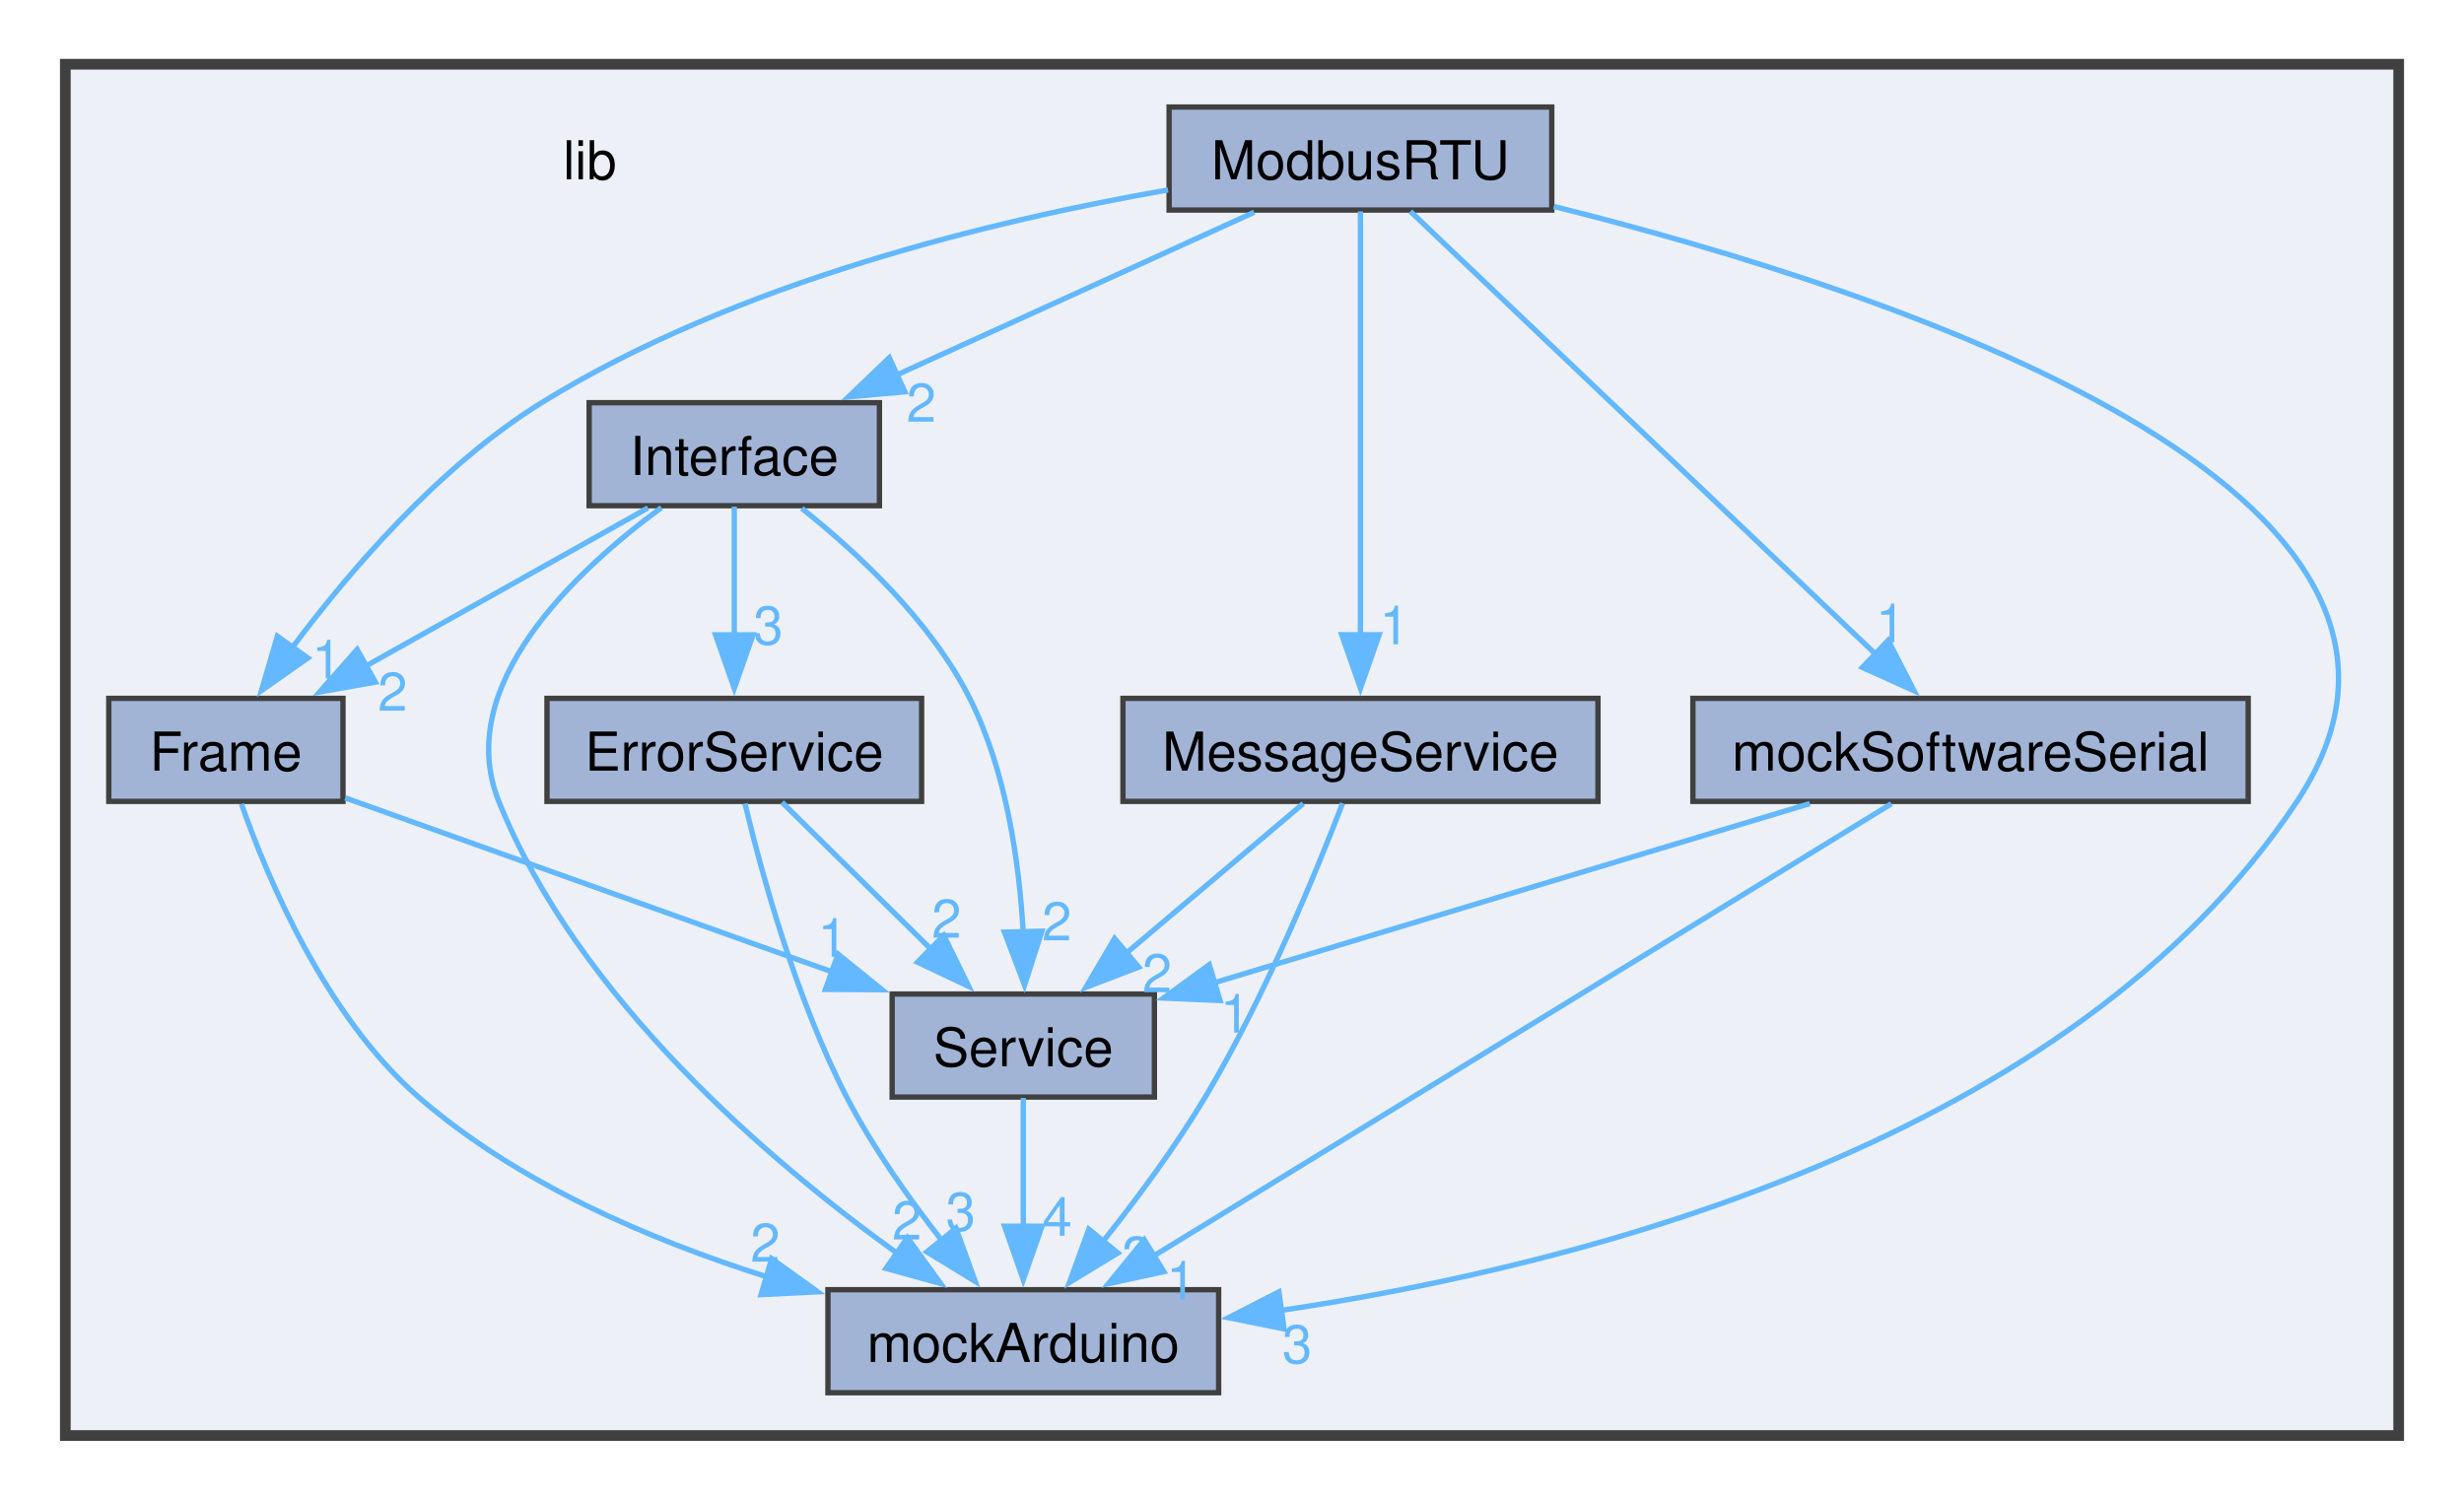
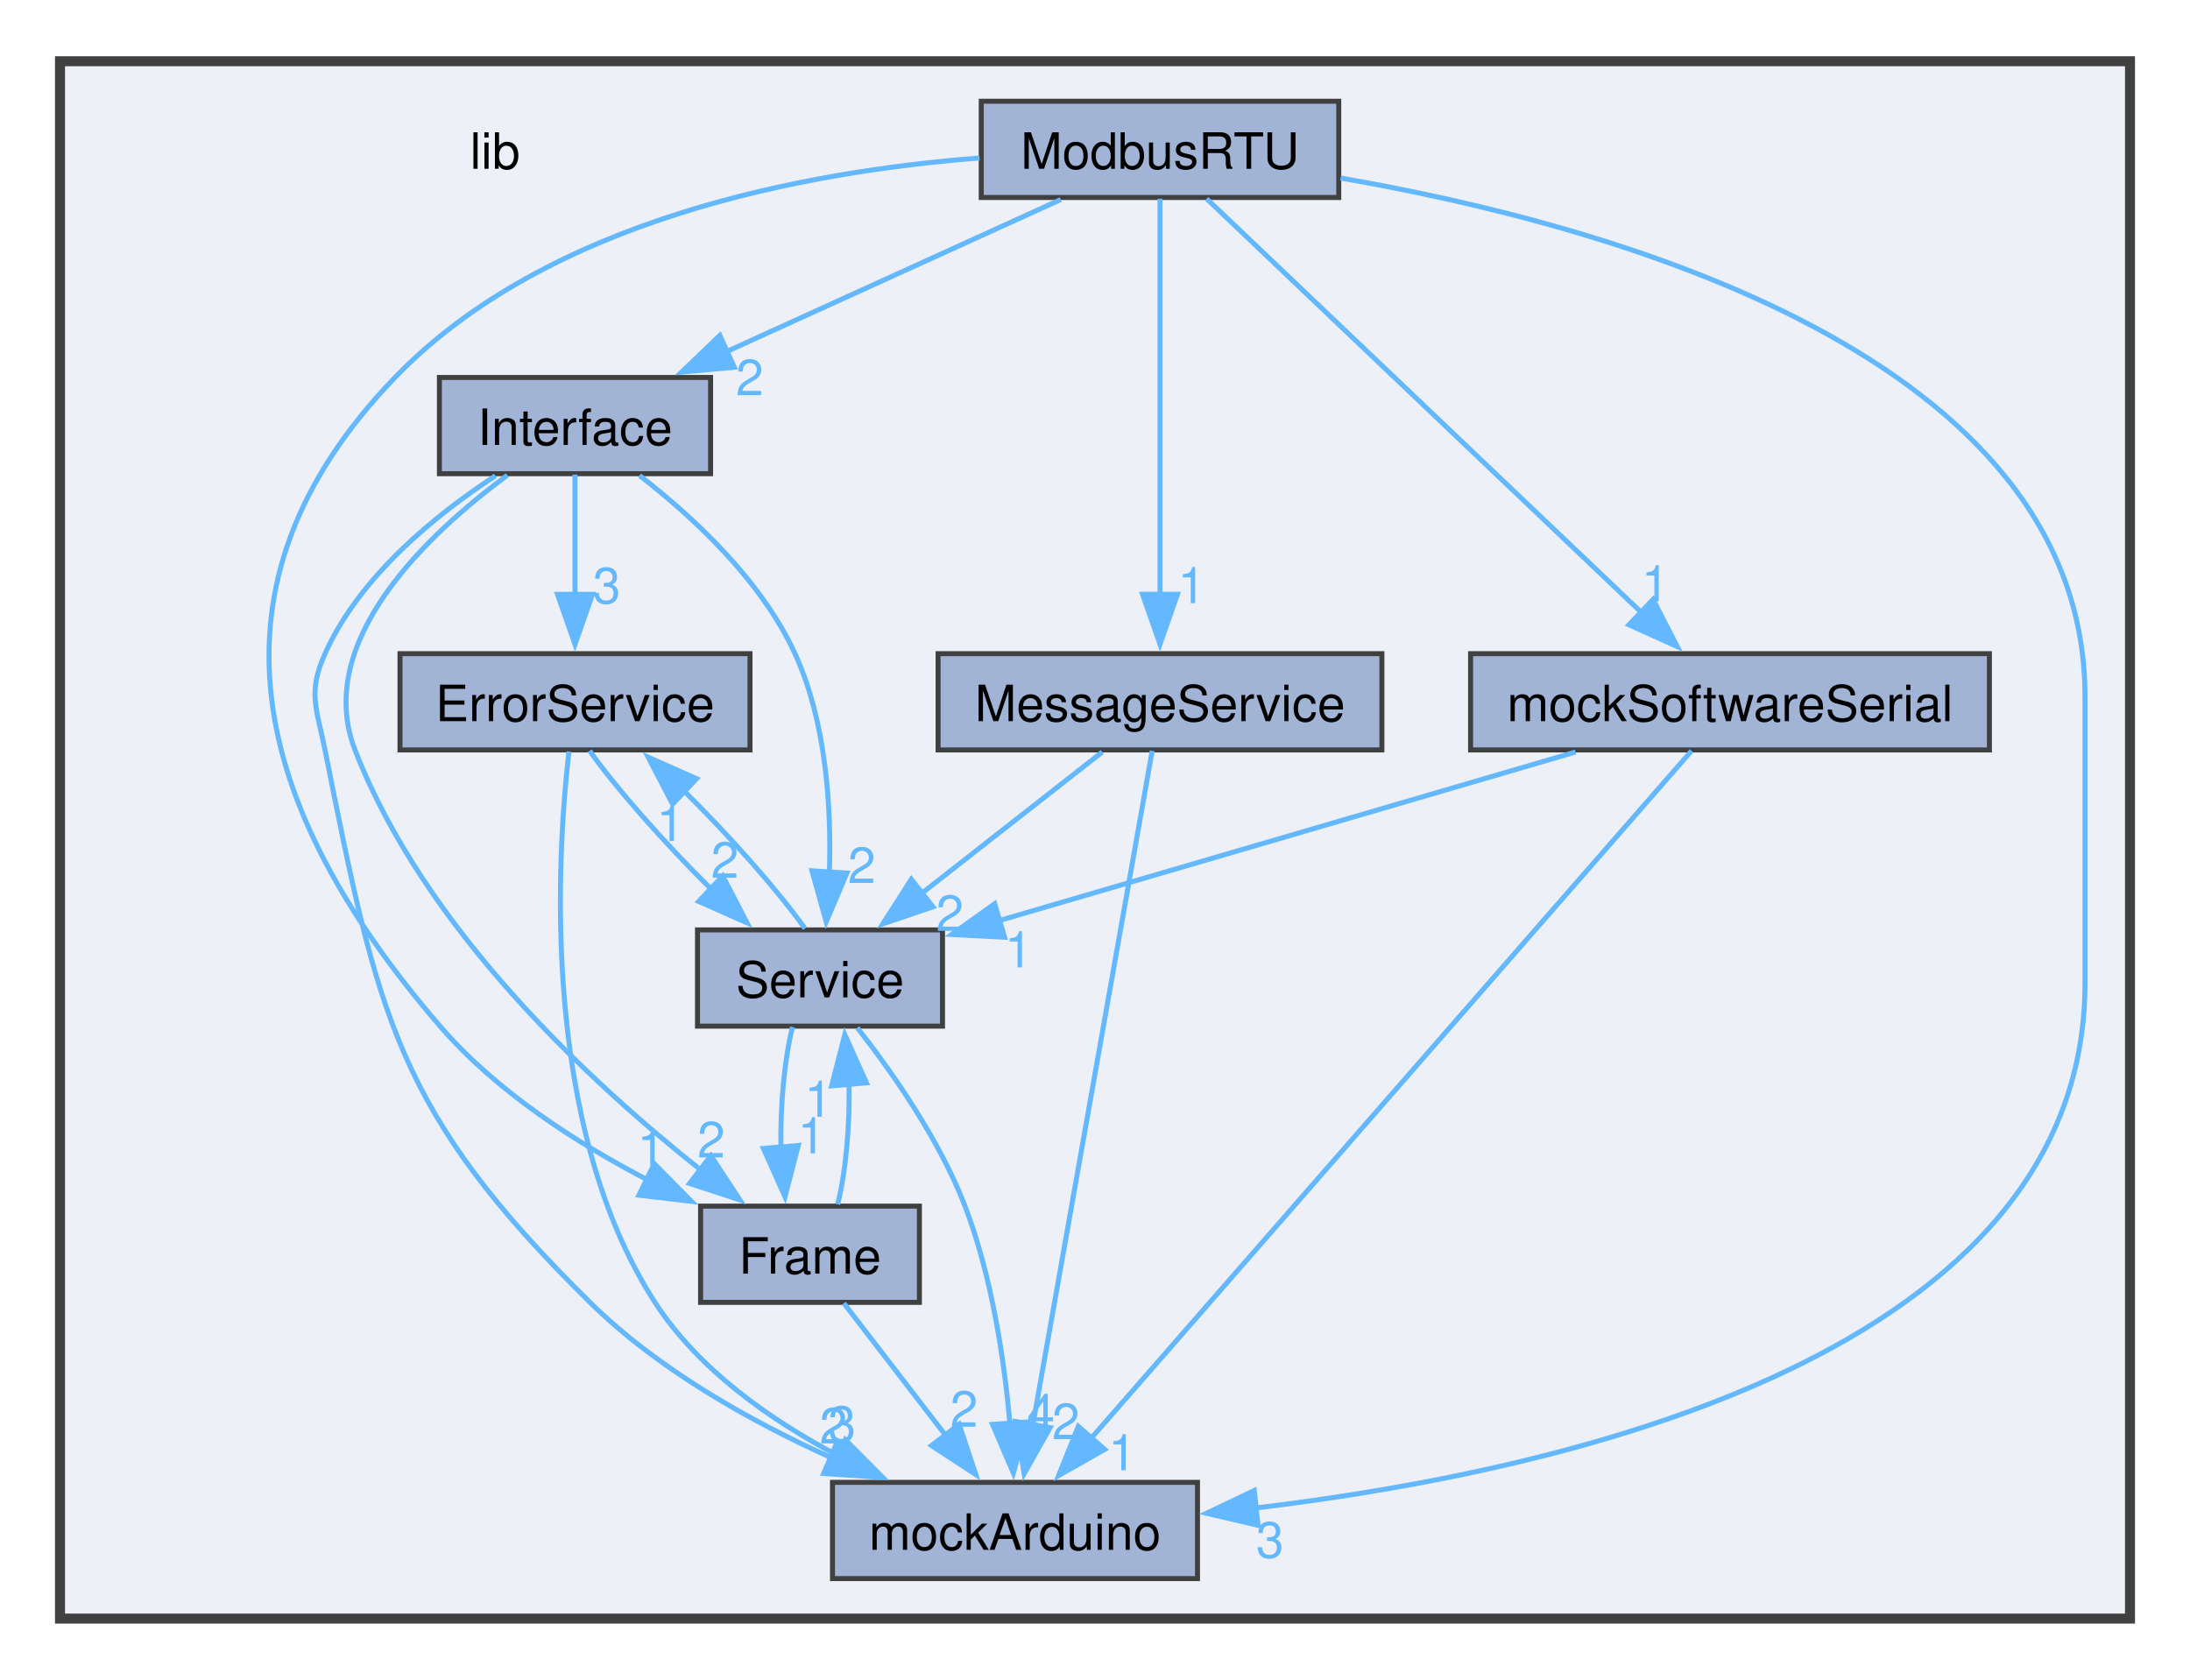
- <svg xmlns="http://www.w3.org/2000/svg" xmlns:xlink="http://www.w3.org/1999/xlink" width="460pt" height="280pt" viewBox="0.00 0.00 460.00 280.25">
-   <g id="graph0" class="graph" transform="scale(1 1) rotate(0) translate(4 276.25)">
+ <svg xmlns="http://www.w3.org/2000/svg" xmlns:xlink="http://www.w3.org/1999/xlink" width="438pt" height="336pt" viewBox="0.00 0.00 438.00 335.50">
+   <g id="graph0" class="graph" transform="scale(1 1) rotate(0) translate(4 331.5)">
    <g id="clust1" class="cluster">
      <g id="a_clust1">
        <a xlink:href="dir_97aefd0d527b934f1d99a682da8fe6a9.html" target="_top">
-           <polygon fill="#edf0f7" stroke="#404040" stroke-width="2" points="8,-8 8,-264.25 444,-264.25 444,-8 8,-8" />
+           <polygon fill="#edf0f7" stroke="#404040" stroke-width="2" points="8,-8 8,-319.5 422,-319.5 422,-8 8,-8" />
        </a>
      </g>
    </g>
    <g id="node1" class="node">
-       <text text-anchor="middle" x="106" y="-242.75" font-family="Helvetica,sans-Serif" font-size="10.00">lib</text>
+       <text text-anchor="middle" x="95" y="-298" font-family="Helvetica,sans-Serif" font-size="10.00">lib</text>
    </g>
    <g id="node2" class="node">
      <g id="a_node2">
        <a xlink:href="dir_fc6accba5b44a40633678f574f1875d6.html" target="_top" xlink:title="ErrorService">
-           <polygon fill="#a2b4d6" stroke="#404040" points="168,-145.75 98,-145.75 98,-126.5 168,-126.5 168,-145.75" />
-           <text text-anchor="middle" x="133" y="-132.25" font-family="Helvetica,sans-Serif" font-size="10.00">ErrorService</text>
+           <polygon fill="#a2b4d6" stroke="#404040" points="146,-201 76,-201 76,-181.75 146,-181.75 146,-201" />
+           <text text-anchor="middle" x="111" y="-187.5" font-family="Helvetica,sans-Serif" font-size="10.00">ErrorService</text>
        </a>
      </g>
    </g>
    <g id="node6" class="node">
      <g id="a_node6">
        <a xlink:href="dir_5fef273138b80e2d16ae7d064398c64f.html" target="_top" xlink:title="mockArduino">
-           <polygon fill="#a2b4d6" stroke="#404040" points="223.5,-35.25 150.5,-35.25 150.5,-16 223.5,-16 223.5,-35.25" />
-           <text text-anchor="middle" x="187" y="-21.75" font-family="Helvetica,sans-Serif" font-size="10.00">mockArduino</text>
+           <polygon fill="#a2b4d6" stroke="#404040" points="235.5,-35.25 162.5,-35.25 162.5,-16 235.5,-16 235.5,-35.25" />
+           <text text-anchor="middle" x="199" y="-21.75" font-family="Helvetica,sans-Serif" font-size="10.00">mockArduino</text>
        </a>
      </g>
    </g>
    <g id="edge2" class="edge">
      <g id="a_edge2">
        <a xlink:href="dir_000000_000005.html" target="_top">
-           <path fill="none" stroke="#63b8ff" d="M135,-126.09C138.03,-113.38 144.46,-89.71 154,-71.25 158.85,-61.86 165.61,-52.33 171.74,-44.49" />
-           <polygon fill="#63b8ff" stroke="#63b8ff" points="174.41,-46.75 178.03,-36.79 168.99,-42.32 174.41,-46.75" />
+           <path fill="none" stroke="#63b8ff" d="M109.78,-181.43C107.37,-160.35 104.09,-106.63 127,-71.25 135.73,-57.77 150.11,-47.68 163.73,-40.53" />
+           <polygon fill="#63b8ff" stroke="#63b8ff" points="165.04,-43.78 172.53,-36.28 162,-37.47 165.04,-43.78" />
        </a>
      </g>
      <g id="a_edge2-headlabel">
        <a xlink:href="dir_000000_000005.html" target="_top" xlink:title="3">
-           <text text-anchor="middle" x="175.3" y="-46.28" font-family="Helvetica,sans-Serif" font-size="10.00" fill="#63b8ff">3</text>
+           <text text-anchor="middle" x="164.4" y="-43.37" font-family="Helvetica,sans-Serif" font-size="10.00" fill="#63b8ff">3</text>
        </a>
      </g>
    </g>
    <g id="node9" class="node">
      <g id="a_node9">
        <a xlink:href="dir_4ed0e64677dd45d3c589f9acdb60311d.html" target="_top" xlink:title="Service">
-           <polygon fill="#a2b4d6" stroke="#404040" points="211.5,-90.5 162.5,-90.5 162.5,-71.25 211.5,-71.25 211.5,-90.5" />
-           <text text-anchor="middle" x="187" y="-77" font-family="Helvetica,sans-Serif" font-size="10.00">Service</text>
+           <polygon fill="#a2b4d6" stroke="#404040" points="184.5,-145.75 135.5,-145.75 135.5,-126.5 184.5,-126.5 184.5,-145.75" />
+           <text text-anchor="middle" x="160" y="-132.25" font-family="Helvetica,sans-Serif" font-size="10.00">Service</text>
        </a>
      </g>
    </g>
    <g id="edge1" class="edge">
      <g id="a_edge1">
        <a xlink:href="dir_000000_000008.html" target="_top">
-           <path fill="none" stroke="#63b8ff" d="M141.92,-126.33C149.45,-118.9 160.47,-108.04 169.73,-98.91" />
-           <polygon fill="#63b8ff" stroke="#63b8ff" points="172.15,-101.44 176.81,-91.92 167.23,-96.45 172.15,-101.44" />
+           <path fill="none" stroke="#63b8ff" d="M113.93,-181.58C119.23,-174.07 128.98,-163.06 138.26,-153.88" />
+           <polygon fill="#63b8ff" stroke="#63b8ff" points="140.54,-156.55 145.42,-147.15 135.74,-151.45 140.54,-156.55" />
        </a>
      </g>
      <g id="a_edge1-headlabel">
        <a xlink:href="dir_000000_000008.html" target="_top" xlink:title="2">
-           <text text-anchor="middle" x="172.66" y="-101.04" font-family="Helvetica,sans-Serif" font-size="10.00" fill="#63b8ff">2</text>
+           <text text-anchor="middle" x="140.97" y="-156.17" font-family="Helvetica,sans-Serif" font-size="10.00" fill="#63b8ff">2</text>
        </a>
      </g>
    </g>
    <g id="node3" class="node">
      <g id="a_node3">
        <a xlink:href="dir_63423c24249a4ea801821a9ef8d1869d.html" target="_top" xlink:title="Frame">
-           <polygon fill="#a2b4d6" stroke="#404040" points="59.88,-145.75 16.12,-145.75 16.12,-126.5 59.88,-126.5 59.88,-145.75" />
-           <text text-anchor="middle" x="38" y="-132.25" font-family="Helvetica,sans-Serif" font-size="10.00">Frame</text>
+           <polygon fill="#a2b4d6" stroke="#404040" points="179.88,-90.5 136.12,-90.5 136.12,-71.25 179.88,-71.25 179.88,-90.5" />
+           <text text-anchor="middle" x="158" y="-77" font-family="Helvetica,sans-Serif" font-size="10.00">Frame</text>
        </a>
      </g>
    </g>
    <g id="edge4" class="edge">
      <g id="a_edge4">
        <a xlink:href="dir_000001_000005.html" target="_top">
-           <path fill="none" stroke="#63b8ff" d="M40.91,-126.01C45.71,-112.33 56.53,-86.47 74,-71.25 92.42,-55.2 117.3,-44.54 139.02,-37.68" />
-           <polygon fill="#63b8ff" stroke="#63b8ff" points="139.99,-41.04 148.59,-34.85 138.01,-34.33 139.99,-41.04" />
+           <path fill="none" stroke="#63b8ff" d="M164.77,-71.08C170.32,-63.88 178.34,-53.46 185.23,-44.51" />
+           <polygon fill="#63b8ff" stroke="#63b8ff" points="187.83,-46.87 191.16,-36.81 182.29,-42.6 187.83,-46.87" />
        </a>
      </g>
      <g id="a_edge4-headlabel">
        <a xlink:href="dir_000001_000005.html" target="_top" xlink:title="2">
-           <text text-anchor="middle" x="138.8" y="-40.48" font-family="Helvetica,sans-Serif" font-size="10.00" fill="#63b8ff">2</text>
+           <text text-anchor="middle" x="188.81" y="-46.37" font-family="Helvetica,sans-Serif" font-size="10.00" fill="#63b8ff">2</text>
        </a>
      </g>
    </g>
    <g id="edge3" class="edge">
      <g id="a_edge3">
        <a xlink:href="dir_000001_000008.html" target="_top">
-           <path fill="none" stroke="#63b8ff" d="M60.31,-127.15C84.39,-118.55 123.09,-104.72 151.39,-94.6" />
-           <polygon fill="#63b8ff" stroke="#63b8ff" points="152.39,-97.96 160.62,-91.3 150.03,-91.37 152.39,-97.96" />
+           <path fill="none" stroke="#63b8ff" d="M163.54,-90.86C165.17,-97.42 165.97,-106.59 165.81,-114.88" />
+           <polygon fill="#63b8ff" stroke="#63b8ff" points="162.33,-114.56 164.96,-124.82 169.3,-115.16 162.33,-114.56" />
        </a>
      </g>
      <g id="a_edge3-headlabel">
        <a xlink:href="dir_000001_000008.html" target="_top" xlink:title="1">
-           <text text-anchor="middle" x="151.38" y="-97.46" font-family="Helvetica,sans-Serif" font-size="10.00" fill="#63b8ff">1</text>
+           <text text-anchor="middle" x="159.68" y="-108.37" font-family="Helvetica,sans-Serif" font-size="10.00" fill="#63b8ff">1</text>
        </a>
      </g>
    </g>
    <g id="node4" class="node">
      <g id="a_node4">
        <a xlink:href="dir_86b2acb48dc403d1a3fcbb48606cba44.html" target="_top" xlink:title="Interface">
-           <polygon fill="#a2b4d6" stroke="#404040" points="160.12,-201 105.88,-201 105.88,-181.75 160.12,-181.75 160.12,-201" />
-           <text text-anchor="middle" x="133" y="-187.5" font-family="Helvetica,sans-Serif" font-size="10.00">Interface</text>
+           <polygon fill="#a2b4d6" stroke="#404040" points="138.12,-256.25 83.88,-256.25 83.88,-237 138.12,-237 138.12,-256.25" />
+           <text text-anchor="middle" x="111" y="-242.75" font-family="Helvetica,sans-Serif" font-size="10.00">Interface</text>
        </a>
      </g>
    </g>
    <g id="edge8" class="edge">
      <g id="a_edge8">
        <a xlink:href="dir_000002_000000.html" target="_top">
-           <path fill="none" stroke="#63b8ff" d="M133,-181.58C133,-175.07 133,-165.92 133,-157.62" />
-           <polygon fill="#63b8ff" stroke="#63b8ff" points="136.5,-157.62 133,-147.62 129.5,-157.62 136.5,-157.62" />
+           <path fill="none" stroke="#63b8ff" d="M111,-236.83C111,-230.32 111,-221.17 111,-212.87" />
+           <polygon fill="#63b8ff" stroke="#63b8ff" points="114.5,-212.87 111,-202.87 107.5,-212.87 114.5,-212.87" />
        </a>
      </g>
      <g id="a_edge8-headlabel">
        <a xlink:href="dir_000002_000000.html" target="_top" xlink:title="3">
-           <text text-anchor="middle" x="139.34" y="-155.83" font-family="Helvetica,sans-Serif" font-size="10.00" fill="#63b8ff">3</text>
+           <text text-anchor="middle" x="117.34" y="-211.08" font-family="Helvetica,sans-Serif" font-size="10.00" fill="#63b8ff">3</text>
        </a>
      </g>
    </g>
    <g id="edge7" class="edge">
      <g id="a_edge7">
        <a xlink:href="dir_000002_000001.html" target="_top">
-           <path fill="none" stroke="#63b8ff" d="M116.88,-181.34C102.42,-173.23 80.92,-161.18 64.02,-151.71" />
-           <polygon fill="#63b8ff" stroke="#63b8ff" points="65.95,-148.78 55.51,-146.94 62.53,-154.89 65.95,-148.78" />
+           <path fill="none" stroke="#63b8ff" d="M97.47,-236.69C81.64,-225.01 58.59,-203.47 67,-181.75 80.8,-146.12 113.88,-115.39 136.12,-97.76" />
+           <polygon fill="#63b8ff" stroke="#63b8ff" points="138.17,-100.6 143.98,-91.74 133.91,-95.04 138.17,-100.6" />
        </a>
      </g>
      <g id="a_edge7-headlabel">
        <a xlink:href="dir_000002_000001.html" target="_top" xlink:title="2">
-           <text text-anchor="middle" x="69.15" y="-143.44" font-family="Helvetica,sans-Serif" font-size="10.00" fill="#63b8ff">2</text>
+           <text text-anchor="middle" x="138.25" y="-100.24" font-family="Helvetica,sans-Serif" font-size="10.00" fill="#63b8ff">2</text>
        </a>
      </g>
    </g>
    <g id="edge6" class="edge">
      <g id="a_edge6">
        <a xlink:href="dir_000002_000005.html" target="_top">
-           <path fill="none" stroke="#63b8ff" d="M119.38,-181.4C103.46,-169.69 80.31,-148.11 89,-126.5 103.82,-89.65 139.67,-59.14 163.66,-41.89" />
-           <polygon fill="#63b8ff" stroke="#63b8ff" points="165.35,-44.98 171.56,-36.4 161.35,-39.23 165.35,-44.98" />
+           <path fill="none" stroke="#63b8ff" d="M95.08,-236.58C83.23,-228.84 67.94,-216.5 61,-201 57.5,-193.19 59.32,-190.14 61,-181.75 71.67,-128.34 75.22,-109.49 114,-71.25 127.63,-57.81 146.14,-47.45 162.4,-40.11" />
+           <polygon fill="#63b8ff" stroke="#63b8ff" points="163.48,-43.45 171.3,-36.31 160.73,-37.02 163.48,-43.45" />
        </a>
      </g>
      <g id="a_edge6-headlabel">
        <a xlink:href="dir_000002_000005.html" target="_top" xlink:title="2">
-           <text text-anchor="middle" x="165.26" y="-44.63" font-family="Helvetica,sans-Serif" font-size="10.00" fill="#63b8ff">2</text>
+           <text text-anchor="middle" x="162.68" y="-43.01" font-family="Helvetica,sans-Serif" font-size="10.00" fill="#63b8ff">2</text>
        </a>
      </g>
    </g>
    <g id="edge5" class="edge">
      <g id="a_edge5">
        <a xlink:href="dir_000002_000008.html" target="_top">
-           <path fill="none" stroke="#63b8ff" d="M145.61,-181.25C155.81,-173.14 169.66,-160.32 177,-145.75 183.82,-132.22 186.23,-115.2 186.98,-102.13" />
-           <polygon fill="#63b8ff" stroke="#63b8ff" points="190.48,-102.25 187.24,-92.16 183.48,-102.07 190.48,-102.25" />
+           <path fill="none" stroke="#63b8ff" d="M123.9,-236.64C134.28,-228.62 148.22,-215.85 155,-201 161.24,-187.34 162.29,-170.32 161.88,-157.29" />
+           <polygon fill="#63b8ff" stroke="#63b8ff" points="165.38,-157.12 161.24,-147.37 158.4,-157.57 165.38,-157.12" />
        </a>
      </g>
      <g id="a_edge5-headlabel">
        <a xlink:href="dir_000002_000008.html" target="_top" xlink:title="2">
-           <text text-anchor="middle" x="193.26" y="-100.53" font-family="Helvetica,sans-Serif" font-size="10.00" fill="#63b8ff">2</text>
+           <text text-anchor="middle" x="168.35" y="-155.13" font-family="Helvetica,sans-Serif" font-size="10.00" fill="#63b8ff">2</text>
        </a>
      </g>
    </g>
    <g id="node5" class="node">
      <g id="a_node5">
        <a xlink:href="dir_b26a863ac7767141b40e2f918f5d691f.html" target="_top" xlink:title="MessageService">
-           <polygon fill="#a2b4d6" stroke="#404040" points="294.38,-145.75 205.62,-145.75 205.62,-126.5 294.38,-126.5 294.38,-145.75" />
-           <text text-anchor="middle" x="250" y="-132.25" font-family="Helvetica,sans-Serif" font-size="10.00">MessageService</text>
+           <polygon fill="#a2b4d6" stroke="#404040" points="272.38,-201 183.62,-201 183.62,-181.75 272.38,-181.75 272.38,-201" />
+           <text text-anchor="middle" x="228" y="-187.5" font-family="Helvetica,sans-Serif" font-size="10.00">MessageService</text>
        </a>
      </g>
    </g>
    <g id="edge10" class="edge">
      <g id="a_edge10">
        <a xlink:href="dir_000004_000005.html" target="_top">
-           <path fill="none" stroke="#63b8ff" d="M246.66,-126.13C241.8,-113.47 232.12,-89.86 221,-71.25 215.39,-61.86 208.15,-52.12 201.8,-44.14" />
-           <polygon fill="#63b8ff" stroke="#63b8ff" points="204.67,-42.11 195.62,-36.6 199.25,-46.55 204.67,-42.11" />
+           <path fill="none" stroke="#63b8ff" d="M226.44,-181.57C221.94,-156.14 208.82,-82.1 202.5,-46.37" />
+           <polygon fill="#63b8ff" stroke="#63b8ff" points="206.02,-46.2 200.83,-36.96 199.13,-47.42 206.02,-46.2" />
        </a>
      </g>
      <g id="a_edge10-headlabel">
        <a xlink:href="dir_000004_000005.html" target="_top" xlink:title="2">
-           <text text-anchor="middle" x="208.18" y="-38.05" font-family="Helvetica,sans-Serif" font-size="10.00" fill="#63b8ff">2</text>
+           <text text-anchor="middle" x="209.18" y="-43.88" font-family="Helvetica,sans-Serif" font-size="10.00" fill="#63b8ff">2</text>
        </a>
      </g>
    </g>
    <g id="edge9" class="edge">
      <g id="a_edge9">
        <a xlink:href="dir_000004_000008.html" target="_top">
-           <path fill="none" stroke="#63b8ff" d="M239.31,-126.09C230.3,-118.47 217.17,-107.37 206.32,-98.2" />
-           <polygon fill="#63b8ff" stroke="#63b8ff" points="208.58,-95.53 198.69,-91.75 204.06,-100.88 208.58,-95.53" />
+           <path fill="none" stroke="#63b8ff" d="M216.46,-181.34C206.54,-173.57 191.99,-162.17 180.14,-152.9" />
+           <polygon fill="#63b8ff" stroke="#63b8ff" points="182.59,-150.37 172.56,-146.96 178.27,-155.88 182.59,-150.37" />
        </a>
      </g>
      <g id="a_edge9-headlabel">
        <a xlink:href="dir_000004_000008.html" target="_top" xlink:title="2">
-           <text text-anchor="middle" x="212" y="-90.83" font-family="Helvetica,sans-Serif" font-size="10.00" fill="#63b8ff">2</text>
+           <text text-anchor="middle" x="185.98" y="-145.54" font-family="Helvetica,sans-Serif" font-size="10.00" fill="#63b8ff">2</text>
        </a>
      </g>
    </g>
    <g id="node7" class="node">
      <g id="a_node7">
        <a xlink:href="dir_a6d7d8b2b94a16b0dbe29dfcb8fdc3b9.html" target="_top" xlink:title="mockSoftwareSerial">
-           <polygon fill="#a2b4d6" stroke="#404040" points="415.88,-145.75 312.12,-145.75 312.12,-126.5 415.88,-126.5 415.88,-145.75" />
-           <text text-anchor="middle" x="364" y="-132.25" font-family="Helvetica,sans-Serif" font-size="10.00">mockSoftwareSerial</text>
+           <polygon fill="#a2b4d6" stroke="#404040" points="393.88,-201 290.12,-201 290.12,-181.75 393.88,-181.75 393.88,-201" />
+           <text text-anchor="middle" x="342" y="-187.5" font-family="Helvetica,sans-Serif" font-size="10.00">mockSoftwareSerial</text>
        </a>
      </g>
    </g>
    <g id="edge12" class="edge">
      <g id="a_edge12">
        <a xlink:href="dir_000006_000005.html" target="_top">
-           <path fill="none" stroke="#63b8ff" d="M349.21,-126.06C318.68,-107.35 248.42,-64.28 211.19,-41.45" />
-           <polygon fill="#63b8ff" stroke="#63b8ff" points="213.27,-38.62 202.91,-36.38 209.61,-44.59 213.27,-38.62" />
+           <path fill="none" stroke="#63b8ff" d="M334.31,-181.57C311.62,-155.58 244.6,-78.84 214.25,-44.09" />
+           <polygon fill="#63b8ff" stroke="#63b8ff" points="216.94,-41.84 207.72,-36.61 211.66,-46.45 216.94,-41.84" />
        </a>
      </g>
      <g id="a_edge12-headlabel">
        <a xlink:href="dir_000006_000005.html" target="_top" xlink:title="1">
-           <text text-anchor="middle" x="216.52" y="-33.41" font-family="Helvetica,sans-Serif" font-size="10.00" fill="#63b8ff">1</text>
+           <text text-anchor="middle" x="220.44" y="-37.67" font-family="Helvetica,sans-Serif" font-size="10.00" fill="#63b8ff">1</text>
        </a>
      </g>
    </g>
    <g id="edge11" class="edge">
      <g id="a_edge11">
        <a xlink:href="dir_000006_000008.html" target="_top">
-           <path fill="none" stroke="#63b8ff" d="M333.97,-126.09C303.18,-116.83 255.3,-102.42 222.61,-92.59" />
-           <polygon fill="#63b8ff" stroke="#63b8ff" points="223.77,-89.28 213.19,-89.75 221.75,-95.99 223.77,-89.28" />
+           <path fill="none" stroke="#63b8ff" d="M311.13,-181.34C279.14,-171.98 229.23,-157.38 195.6,-147.54" />
+           <polygon fill="#63b8ff" stroke="#63b8ff" points="196.91,-144.28 186.33,-144.83 194.94,-150.99 196.91,-144.28" />
        </a>
      </g>
      <g id="a_edge11-headlabel">
        <a xlink:href="dir_000006_000008.html" target="_top" xlink:title="1">
-           <text text-anchor="middle" x="226.58" y="-83.29" font-family="Helvetica,sans-Serif" font-size="10.00" fill="#63b8ff">1</text>
+           <text text-anchor="middle" x="199.7" y="-138.26" font-family="Helvetica,sans-Serif" font-size="10.00" fill="#63b8ff">1</text>
        </a>
      </g>
    </g>
    <g id="node8" class="node">
      <g id="a_node8">
        <a xlink:href="dir_af54e730ac025cc6f7f4762292367803.html" target="_top" xlink:title="ModbusRTU">
-           <polygon fill="#a2b4d6" stroke="#404040" points="285.75,-256.25 214.25,-256.25 214.25,-237 285.75,-237 285.75,-256.25" />
-           <text text-anchor="middle" x="250" y="-242.75" font-family="Helvetica,sans-Serif" font-size="10.00">ModbusRTU</text>
+           <polygon fill="#a2b4d6" stroke="#404040" points="263.75,-311.5 192.25,-311.5 192.25,-292.25 263.75,-292.25 263.75,-311.5" />
+           <text text-anchor="middle" x="228" y="-298" font-family="Helvetica,sans-Serif" font-size="10.00">ModbusRTU</text>
        </a>
      </g>
    </g>
    <g id="edge14" class="edge">
      <g id="a_edge14">
        <a xlink:href="dir_000007_000001.html" target="_top">
-           <path fill="none" stroke="#63b8ff" d="M214.06,-240.76C181.55,-235.1 133.35,-223.51 97,-201 77.81,-189.12 60.91,-169.33 50.17,-154.92" />
-           <polygon fill="#63b8ff" stroke="#63b8ff" points="53.32,-153.3 44.65,-147.2 47.62,-157.37 53.32,-153.3" />
+           <path fill="none" stroke="#63b8ff" d="M191.91,-300.15C157.17,-297.46 105.55,-287.91 75,-256.25 34.86,-214.65 46.26,-170.29 84,-126.5 95.27,-113.42 111.36,-103.09 125.66,-95.67" />
+           <polygon fill="#63b8ff" stroke="#63b8ff" points="126.85,-98.98 134.3,-91.45 123.78,-92.69 126.85,-98.98" />
        </a>
      </g>
      <g id="a_edge14-headlabel">
        <a xlink:href="dir_000007_000001.html" target="_top" xlink:title="1">
-           <text text-anchor="middle" x="56.84" y="-149.46" font-family="Helvetica,sans-Serif" font-size="10.00" fill="#63b8ff">1</text>
+           <text text-anchor="middle" x="126.23" y="-98.57" font-family="Helvetica,sans-Serif" font-size="10.00" fill="#63b8ff">1</text>
        </a>
      </g>
    </g>
    <g id="edge15" class="edge">
      <g id="a_edge15">
        <a xlink:href="dir_000007_000002.html" target="_top">
-           <path fill="none" stroke="#63b8ff" d="M230.15,-236.59C211.83,-228.25 184.35,-215.75 163.29,-206.16" />
-           <polygon fill="#63b8ff" stroke="#63b8ff" points="164.87,-203.04 154.32,-202.08 161.97,-209.41 164.87,-203.04" />
+           <path fill="none" stroke="#63b8ff" d="M208.15,-291.84C189.83,-283.5 162.35,-271 141.29,-261.41" />
+           <polygon fill="#63b8ff" stroke="#63b8ff" points="142.87,-258.29 132.32,-257.33 139.97,-264.66 142.87,-258.29" />
        </a>
      </g>
      <g id="a_edge15-headlabel">
        <a xlink:href="dir_000007_000002.html" target="_top" xlink:title="2">
-           <text text-anchor="middle" x="167.94" y="-197.44" font-family="Helvetica,sans-Serif" font-size="10.00" fill="#63b8ff">2</text>
+           <text text-anchor="middle" x="145.94" y="-252.69" font-family="Helvetica,sans-Serif" font-size="10.00" fill="#63b8ff">2</text>
        </a>
      </g>
    </g>
    <g id="edge17" class="edge">
      <g id="a_edge17">
        <a xlink:href="dir_000007_000004.html" target="_top">
-           <path fill="none" stroke="#63b8ff" d="M250,-236.75C250,-219.5 250,-181.08 250,-157.31" />
-           <polygon fill="#63b8ff" stroke="#63b8ff" points="253.5,-157.64 250,-147.64 246.5,-157.64 253.5,-157.64" />
+           <path fill="none" stroke="#63b8ff" d="M228,-292C228,-274.75 228,-236.33 228,-212.56" />
+           <polygon fill="#63b8ff" stroke="#63b8ff" points="231.5,-212.89 228,-202.89 224.5,-212.89 231.5,-212.89" />
        </a>
      </g>
      <g id="a_edge17-headlabel">
        <a xlink:href="dir_000007_000004.html" target="_top" xlink:title="1">
-           <text text-anchor="middle" x="256.34" y="-155.85" font-family="Helvetica,sans-Serif" font-size="10.00" fill="#63b8ff">1</text>
+           <text text-anchor="middle" x="234.34" y="-211.1" font-family="Helvetica,sans-Serif" font-size="10.00" fill="#63b8ff">1</text>
        </a>
      </g>
    </g>
    <g id="edge13" class="edge">
      <g id="a_edge13">
        <a xlink:href="dir_000007_000005.html" target="_top">
-           <path fill="none" stroke="#63b8ff" d="M286.12,-237.67C347.93,-222.3 463.76,-184.8 425,-126.5 382.76,-62.96 291.42,-39.76 234.98,-31.35" />
-           <polygon fill="#63b8ff" stroke="#63b8ff" points="235.73,-27.92 225.34,-30.02 234.77,-34.85 235.73,-27.92" />
+           <path fill="none" stroke="#63b8ff" d="M264.11,-296.14C317.95,-286.82 413,-260.7 413,-192.38 413,-192.38 413,-192.38 413,-135.12 413,-61.21 310.17,-37.63 247.07,-30.12" />
+           <polygon fill="#63b8ff" stroke="#63b8ff" points="247.61,-26.66 237.29,-29.06 246.86,-33.62 247.61,-26.66" />
        </a>
      </g>
      <g id="a_edge13-headlabel">
        <a xlink:href="dir_000007_000005.html" target="_top" xlink:title="3">
-           <text text-anchor="middle" x="238.18" y="-21.51" font-family="Helvetica,sans-Serif" font-size="10.00" fill="#63b8ff">3</text>
+           <text text-anchor="middle" x="249.99" y="-20.19" font-family="Helvetica,sans-Serif" font-size="10.00" fill="#63b8ff">3</text>
        </a>
      </g>
    </g>
    <g id="edge16" class="edge">
      <g id="a_edge16">
        <a xlink:href="dir_000007_000006.html" target="_top">
-           <path fill="none" stroke="#63b8ff" d="M259.33,-236.75C278.37,-218.63 321.96,-177.13 346.46,-153.82" />
-           <polygon fill="#63b8ff" stroke="#63b8ff" points="348.61,-156.6 353.45,-147.17 343.79,-151.53 348.61,-156.6" />
+           <path fill="none" stroke="#63b8ff" d="M237.33,-292C256.37,-273.88 299.96,-232.38 324.46,-209.07" />
+           <polygon fill="#63b8ff" stroke="#63b8ff" points="326.61,-211.85 331.45,-202.42 321.79,-206.78 326.61,-211.85" />
        </a>
      </g>
      <g id="a_edge16-headlabel">
        <a xlink:href="dir_000007_000006.html" target="_top" xlink:title="1">
-           <text text-anchor="middle" x="349.06" y="-156.22" font-family="Helvetica,sans-Serif" font-size="10.00" fill="#63b8ff">1</text>
+           <text text-anchor="middle" x="327.06" y="-211.47" font-family="Helvetica,sans-Serif" font-size="10.00" fill="#63b8ff">1</text>
+         </a>
+       </g>
+     </g>
+     <g id="edge20" class="edge">
+       <g id="a_edge20">
+         <a xlink:href="dir_000008_000000.html" target="_top">
+           <path fill="none" stroke="#63b8ff" d="M157,-146.02C151.68,-153.53 141.99,-164.47 132.75,-173.61" />
+           <polygon fill="#63b8ff" stroke="#63b8ff" points="130.52,-170.9 125.63,-180.3 135.31,-176 130.52,-170.9" />
+         </a>
+       </g>
+       <g id="a_edge20-headlabel">
+         <a xlink:href="dir_000008_000000.html" target="_top" xlink:title="1">
+           <text text-anchor="middle" x="130.09" y="-163.53" font-family="Helvetica,sans-Serif" font-size="10.00" fill="#63b8ff">1</text>
+         </a>
+       </g>
+     </g>
+     <g id="edge19" class="edge">
+       <g id="a_edge19">
+         <a xlink:href="dir_000008_000001.html" target="_top">
+           <path fill="none" stroke="#63b8ff" d="M154.5,-126.33C152.85,-119.74 152.03,-110.46 152.19,-102.07" />
+           <polygon fill="#63b8ff" stroke="#63b8ff" points="155.65,-102.63 153,-92.37 148.68,-102.04 155.65,-102.63" />
+         </a>
+       </g>
+       <g id="a_edge19-headlabel">
+         <a xlink:href="dir_000008_000001.html" target="_top" xlink:title="1">
+           <text text-anchor="middle" x="158.31" y="-101.06" font-family="Helvetica,sans-Serif" font-size="10.00" fill="#63b8ff">1</text>
        </a>
      </g>
    </g>
    <g id="edge18" class="edge">
      <g id="a_edge18">
        <a xlink:href="dir_000008_000005.html" target="_top">
-           <path fill="none" stroke="#63b8ff" d="M187,-71.08C187,-64.57 187,-55.42 187,-47.12" />
-           <polygon fill="#63b8ff" stroke="#63b8ff" points="190.5,-47.12 187,-37.12 183.5,-47.12 190.5,-47.12" />
+           <path fill="none" stroke="#63b8ff" d="M167.46,-126.18C174.2,-117.59 183.84,-103.96 189,-90.5 194.36,-76.51 196.85,-59.74 198,-46.89" />
+           <polygon fill="#63b8ff" stroke="#63b8ff" points="201.48,-47.33 198.67,-37.11 194.5,-46.85 201.48,-47.33" />
        </a>
      </g>
      <g id="a_edge18-headlabel">
        <a xlink:href="dir_000008_000005.html" target="_top" xlink:title="4">
-           <text text-anchor="middle" x="193.34" y="-45.33" font-family="Helvetica,sans-Serif" font-size="10.00" fill="#63b8ff">4</text>
+           <text text-anchor="middle" x="204.17" y="-45.72" font-family="Helvetica,sans-Serif" font-size="10.00" fill="#63b8ff">4</text>
        </a>
      </g>
    </g>
  </g>
</svg>
